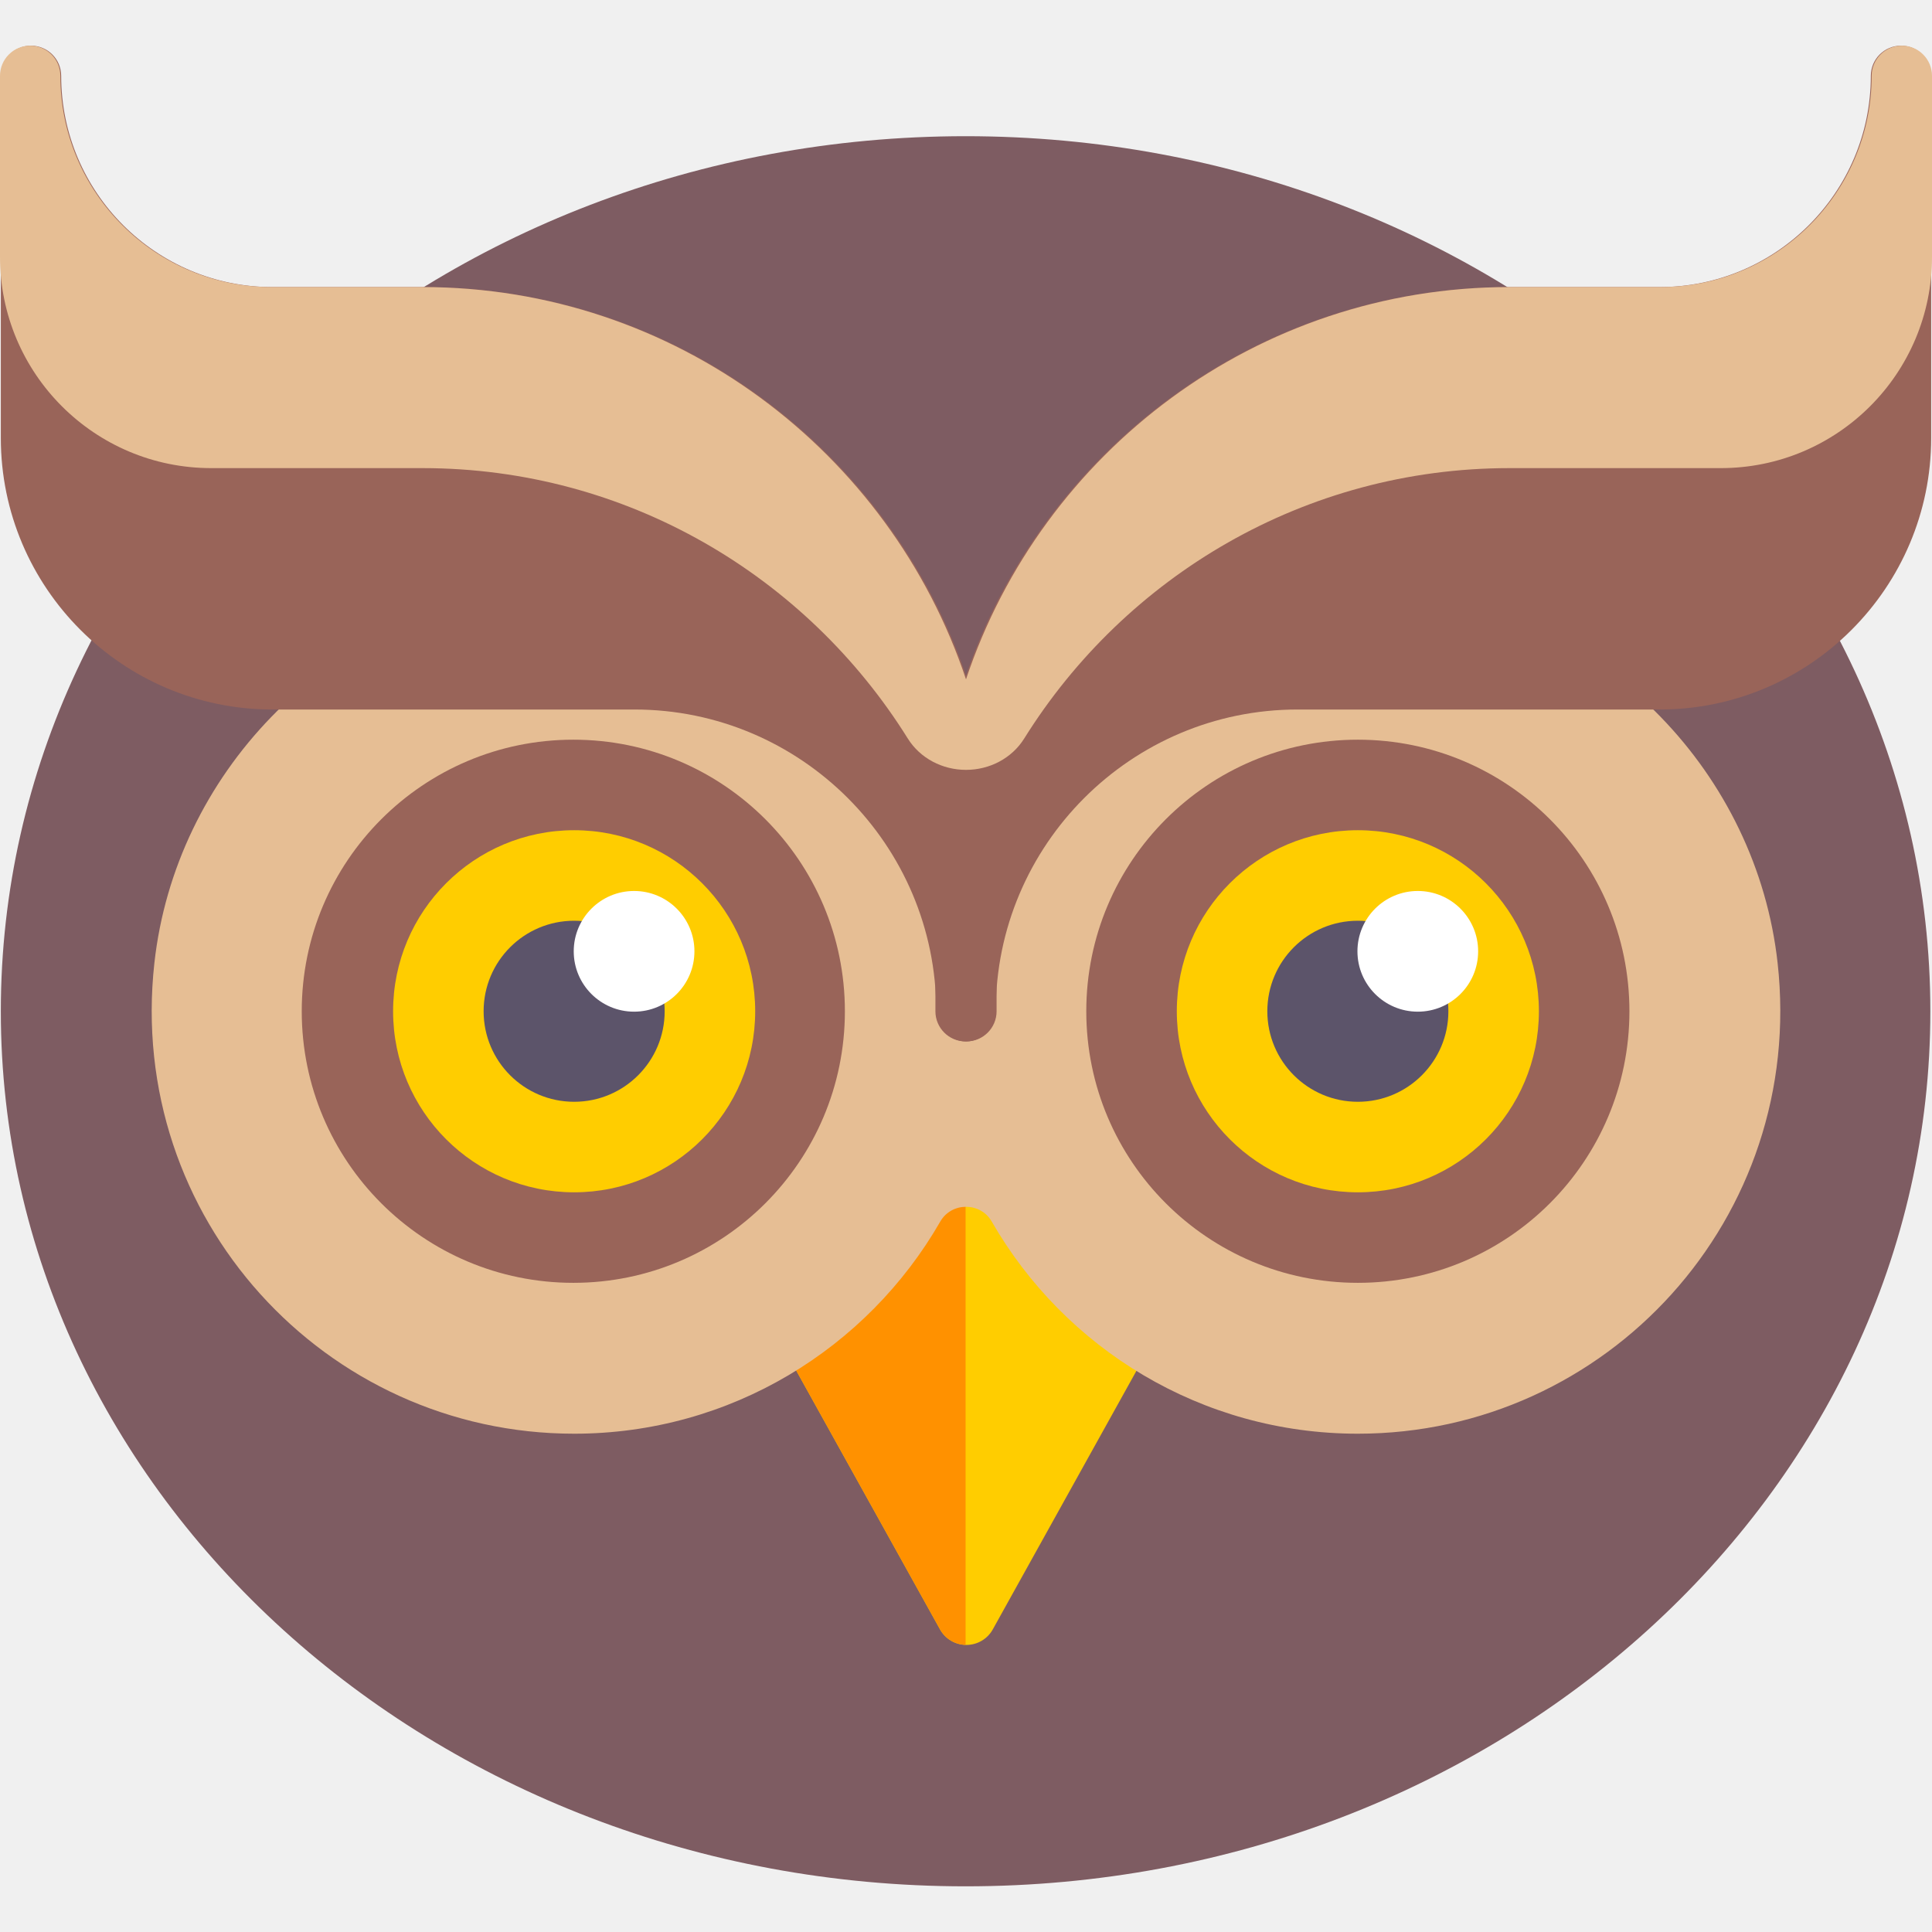
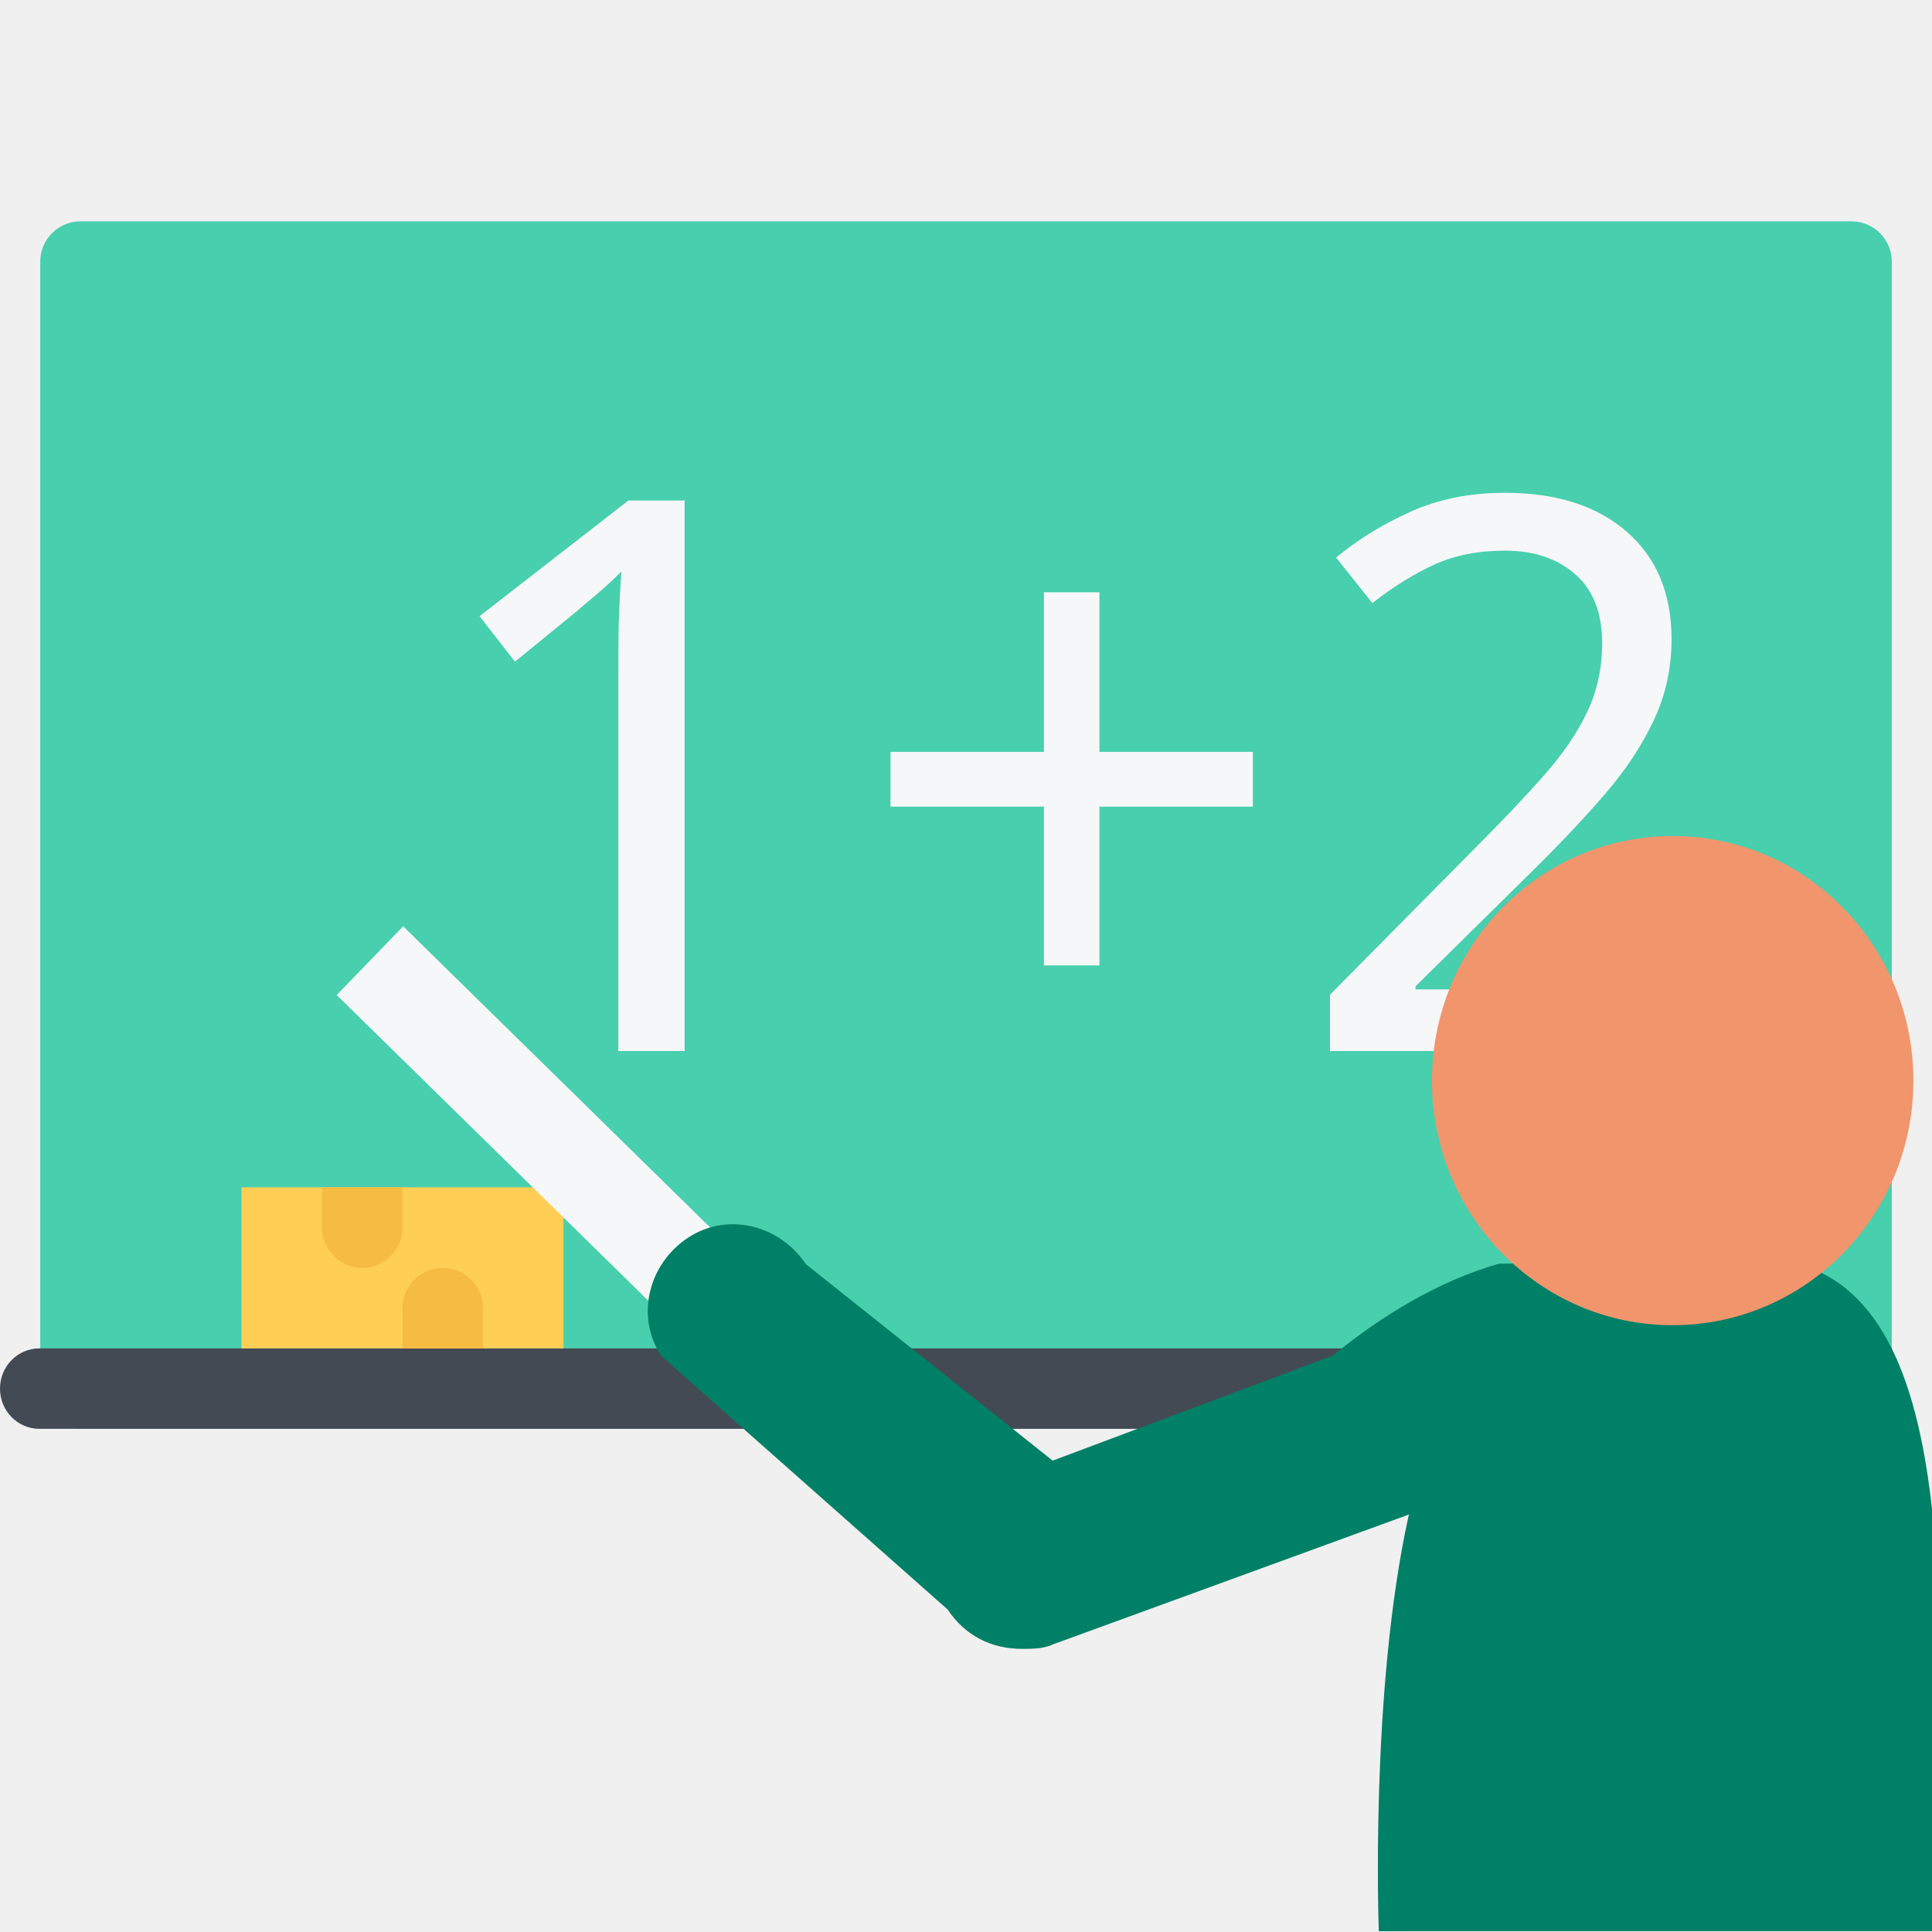
- <svg xmlns="http://www.w3.org/2000/svg" version="1.1" id="Layer_1" x="0px" y="0px" viewBox="0 0 512.219 512.219" style="enable-background:new 0 0 512.219 512.219;" xml:space="preserve">
-   <g>
-     <g>
-       <ellipse style="fill:#7E5C62;" cx="256" cy="268.109" rx="255.781" ry="232" />
-     </g>
-     <g>
-       <path style="fill:#FFCD00;" d="M302.719,351.445l-40.219-56c-1.508-2.094-3.922-3.336-6.5-3.336c-0.008,0-0.016,0-0.023,0    c-2.578,0.008-5,1.258-6.5,3.367l-39.781,56c-1.781,2.508-1.969,5.828-0.469,8.516l40,72c1.406,2.539,4.086,4.117,6.992,4.117    s5.586-1.578,6.992-4.117l40-72C304.719,357.289,304.523,353.961,302.719,351.445z" />
-     </g>
-     <g>
-       <path style="fill:#FF9100;" d="M249.476,295.477l-39.781,56c-1.781,2.508-1.969,5.828-0.469,8.516l40,72    c1.37,2.474,3.954,4.009,6.773,4.088V292.109c-0.008,0-0.016,0-0.023,0C253.398,292.117,250.976,293.367,249.476,295.477z" />
-     </g>
-     <g>
-       <path style="fill:#E6BE94;" d="M376.004,157.221c-53.829-7.459-101.497,23.404-119.894,69.182    c-18.398-45.779-66.066-76.642-119.896-69.182c-49.922,6.919-89.733,48.001-95.284,98.093    c-7.489,67.585,45.219,124.795,111.289,124.795c41.549,0,77.757-22.652,97.077-56.259c2.989-5.2,10.639-5.2,13.628,0    c19.32,33.607,55.527,56.259,97.076,56.259c66.07,0,118.779-57.211,111.289-124.796    C465.737,205.221,425.926,164.139,376.004,157.221z" />
-     </g>
-     <g>
-       <circle style="fill:#996459;" cx="360" cy="268.109" r="72" />
-     </g>
-     <g>
-       <circle style="fill:#996459;" cx="152" cy="268.109" r="72" />
-     </g>
-     <g>
-       <path style="fill:#996459;" d="M400,76.109h40c30.875,0,56-25.125,56-56c0-4.422,3.578-8,8-8s8,3.578,8,8v96    c0,39.703-32.297,72-72,72h-96c-44.109,0-80,35.891-80,80c0,4.422-3.578,8-8,8s-8-3.578-8-8v-40    C248,144.297,316.187,76.109,400,76.109z" />
-     </g>
-     <g>
-       <path style="fill:#996459;" d="M112.219,76.109h-40c-30.875,0-56-25.125-56-56c0-4.422-3.578-8-8-8s-8,3.578-8,8v96    c0,39.703,32.297,72,72,72h96c44.109,0,80,35.891,80,80c0,4.422,3.578,8,8,8s8-3.578,8-8v-40    C264.219,144.297,196.031,76.109,112.219,76.109z" />
-     </g>
-     <g>
-       <g>
-         <circle style="fill:#FFCD00;" cx="152.219" cy="268.109" r="48" />
-       </g>
-       <g>
-         <circle style="fill:#5C546A;" cx="152.219" cy="268.109" r="24" />
-       </g>
-       <g>
-         <circle style="fill:#FFFFFF;" cx="168.11" cy="252.219" r="16" />
-       </g>
-     </g>
-     <g>
-       <g>
-         <circle style="fill:#FFCD00;" cx="360" cy="268.109" r="48" />
-       </g>
-       <g>
-         <circle style="fill:#5C546A;" cx="360" cy="268.109" r="24" />
-       </g>
-       <g>
-         <circle style="fill:#FFFFFF;" cx="375.89" cy="252.219" r="16" />
-       </g>
-     </g>
-     <g>
-       <path style="fill:#E6BE94;" d="M504.219,12.109c-4.422,0-8,3.578-8,8c0,30.875-25.125,56-56,56h-40    c-67.028,0-123.954,43.663-144.109,103.999C235.954,119.772,179.028,76.109,112,76.109H72c-30.875,0-56-25.125-56-56    c0-4.422-3.578-8-8-8s-8,3.578-8,8v48c0,30.928,25.072,56,56,56h56c54.303,0,101.859,28.707,128.675,71.684    c3.288,5.27,9.202,8.316,15.413,8.316h0.043c6.211,0,12.125-3.046,15.413-8.316c26.816-42.977,74.372-71.684,128.675-71.684h56    c30.928,0,56-25.072,56-56v-48C512.219,15.687,508.64,12.109,504.219,12.109z" />
-     </g>
+ <svg xmlns="http://www.w3.org/2000/svg" version="1.1" id="Layer_1" x="0px" y="0px" viewBox="0 0 511.99 511.99" style="enable-background:new 0 0 511.99 511.99;" xml:space="preserve">
+   <defs id="defs1023" />
+   <path style="fill:#48CFAD;" d="M490.647,58.659H21.335c-5.89,0-10.671,4.781-10.671,10.672V367.99  c0,5.891,4.781,10.656,10.671,10.656h469.312c5.906,0,10.688-4.766,10.688-10.656V69.33  C501.335,63.44,496.554,58.659,490.647,58.659z" id="path966" />
+   <text xml:space="preserve" style="font-style:normal;font-variant:normal;font-weight:normal;font-stretch:normal;font-size:204.323px;line-height:1.25;font-family:'Noto Sans Telugu UI';-inkscape-font-specification:'Noto Sans Telugu UI';letter-spacing:0px;word-spacing:0px;fill:#f6f7f8;fill-opacity:1;stroke:none;stroke-width:2.128" x="108.895" y="278.53" id="text1586">
+     <tspan id="tspan1584" x="108.895" y="278.53" style="font-style:normal;font-variant:normal;font-weight:normal;font-stretch:normal;font-family:'Quicksand Medium';-inkscape-font-specification:'Quicksand Medium, ';stroke-width:2.128">1+2</tspan>
+   </text>
+   <path style="fill:#434a54;stroke-width:0.989" d="M 490.155,378.645 H 10.426 C 4.667,378.645 0,373.879 0,367.989 0,362.099 4.667,357.333 10.426,357.333 H 490.155 c 5.744,0 10.417,4.766 10.417,10.656 0,5.89 -4.673,10.656 -10.417,10.656 z" id="path968" />
+   <rect x="63.995" y="314.645" style="fill:#FFCE54;" width="85.33" height="42.686" id="rect972" />
+   <g id="g978">
+     <path style="fill:#f6bb42" d="m 95.998,335.991 c 5.891,0 10.664,-4.781 10.664,-10.656 V 314.647 H 85.335 v 10.688 c 0,5.875 4.772,10.656 10.663,10.656 z" id="path974" />
+     <path style="fill:#f6bb42" d="m 117.334,335.991 c -5.891,0 -10.672,4.781 -10.672,10.654 v 10.688 h 21.336 v -10.688 c 0,-5.873 -4.774,-10.654 -10.664,-10.654 z" id="path976" />
  </g>
-   <g>
+   <g id="g990">
</g>
-   <g>
+   <g id="g992">
</g>
-   <g>
+   <g id="g994">
</g>
-   <g>
+   <g id="g996">
</g>
-   <g>
+   <g id="g998">
</g>
-   <g>
+   <g id="g1000">
</g>
-   <g>
+   <g id="g1002">
</g>
-   <g>
+   <g id="g1004">
</g>
-   <g>
+   <g id="g1006">
</g>
-   <g>
+   <g id="g1008">
</g>
-   <g>
+   <g id="g1010">
</g>
-   <g>
+   <g id="g1012">
</g>
-   <g>
+   <g id="g1014">
</g>
-   <g>
+   <g id="g1016">
</g>
-   <g>
+   <g id="g1018">
</g>
+   <path style="fill:#f5f7fa;stroke-width:1.186" d="m 435.681,376.04 h -50.592 c -7.005,0 -12.676,-5.67 -12.676,-12.676 0,-6.966 5.67,-12.636 12.676,-12.636 h 50.592 c 6.987,0 12.639,5.67 12.639,12.636 0,7.006 -5.652,12.676 -12.639,12.676 z" id="path970" />
+   <polygon transform="matrix(0.9418594,-0.5437827,0.5437827,0.9418594,-104.8135,182.8193)" style="fill:#f6f7f8" points="117.333,153.6 139.733,147.2 173.867,269.867 151.467,276.267 " id="polygon10" />
+   <path style="fill:#008066;fill-opacity:1;stroke-width:1.088" d="m 513.513,511.783 c 0,-72.237 8.664,-164.583 -37.34,-176.91 h -78.884 c -16.241,4.641 -31.322,13.921 -44.082,24.361 l -74.245,27.842 -65.399,-52.059 c -6.96,-10.441 -20.881,-13.921 -31.322,-6.96 -10.441,6.96 -13.921,20.881 -6.96,31.322 l 75.839,67.139 c 4.641,6.96 11.601,10.441 19.721,10.441 2.32,0 5.8,0 8.121,-1.16 L 373.362,401.358 c -10.396,46.63 -7.975,110.425 -7.975,110.425 z" id="path12" />
+   <ellipse style="fill:#f1956d;fill-opacity:1;stroke-width:0.965" cx="443.269" cy="286.371" rx="63.79" ry="64.819" id="ellipse14" />
</svg>
